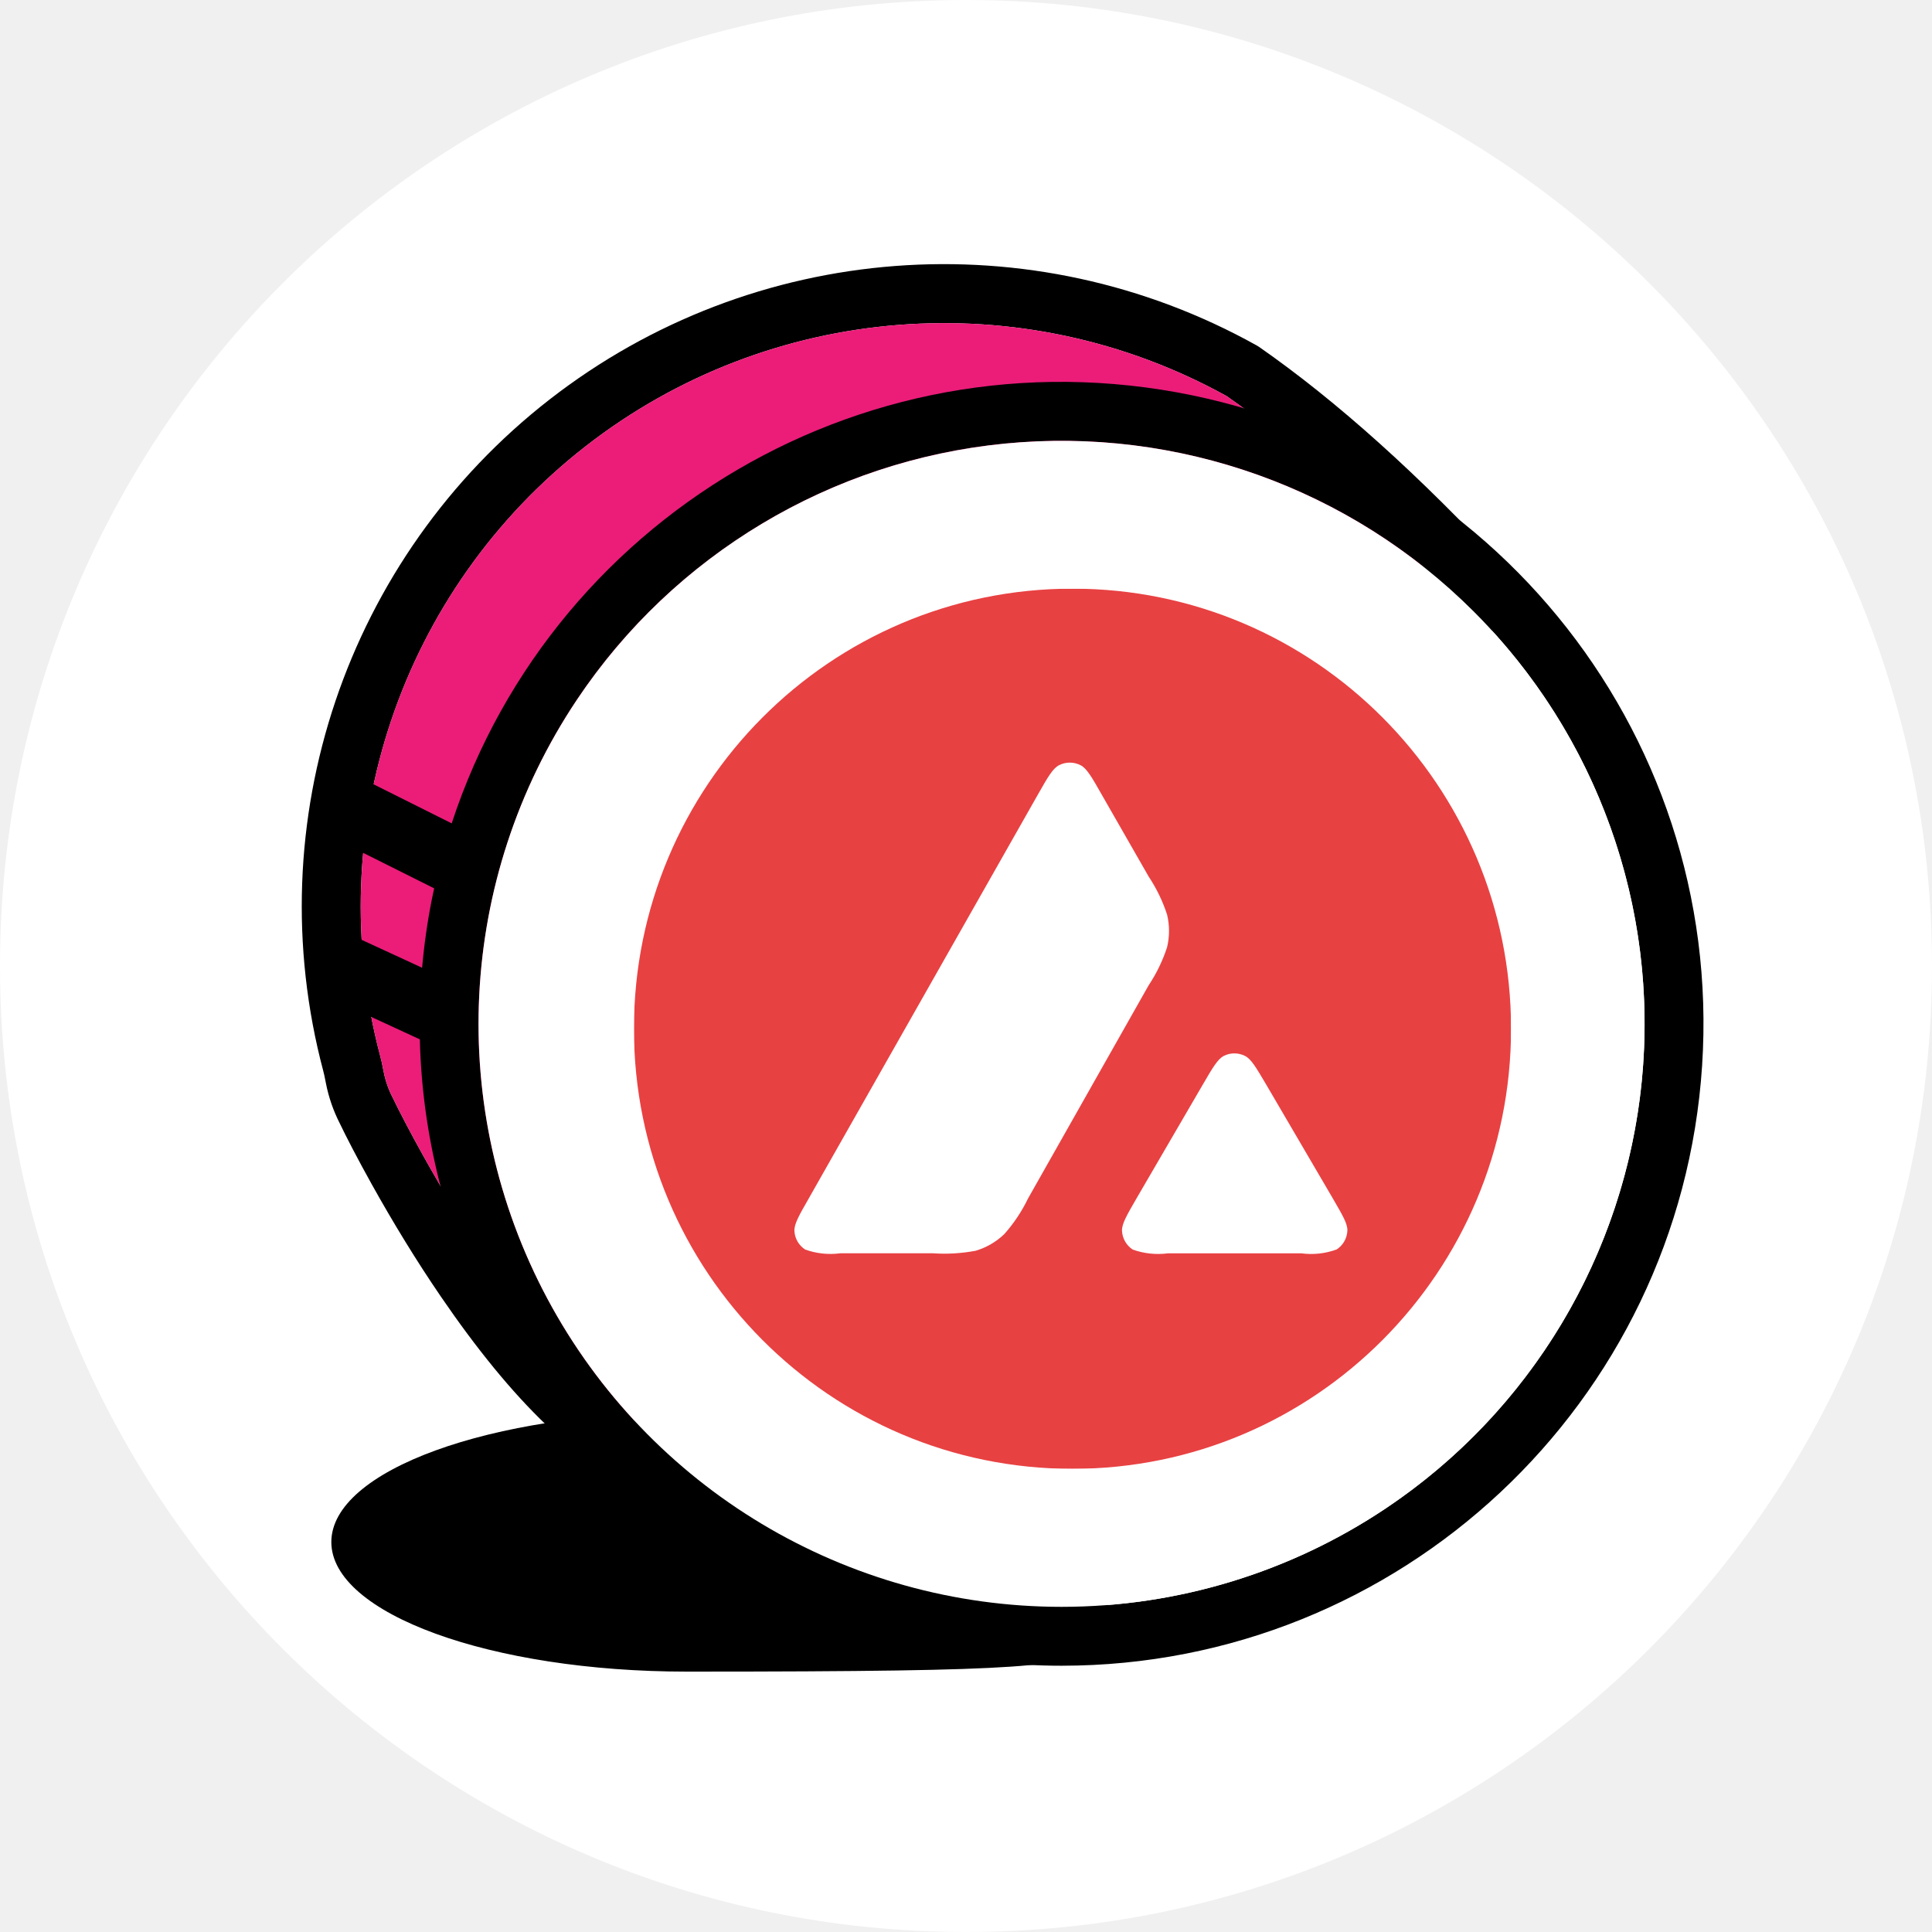
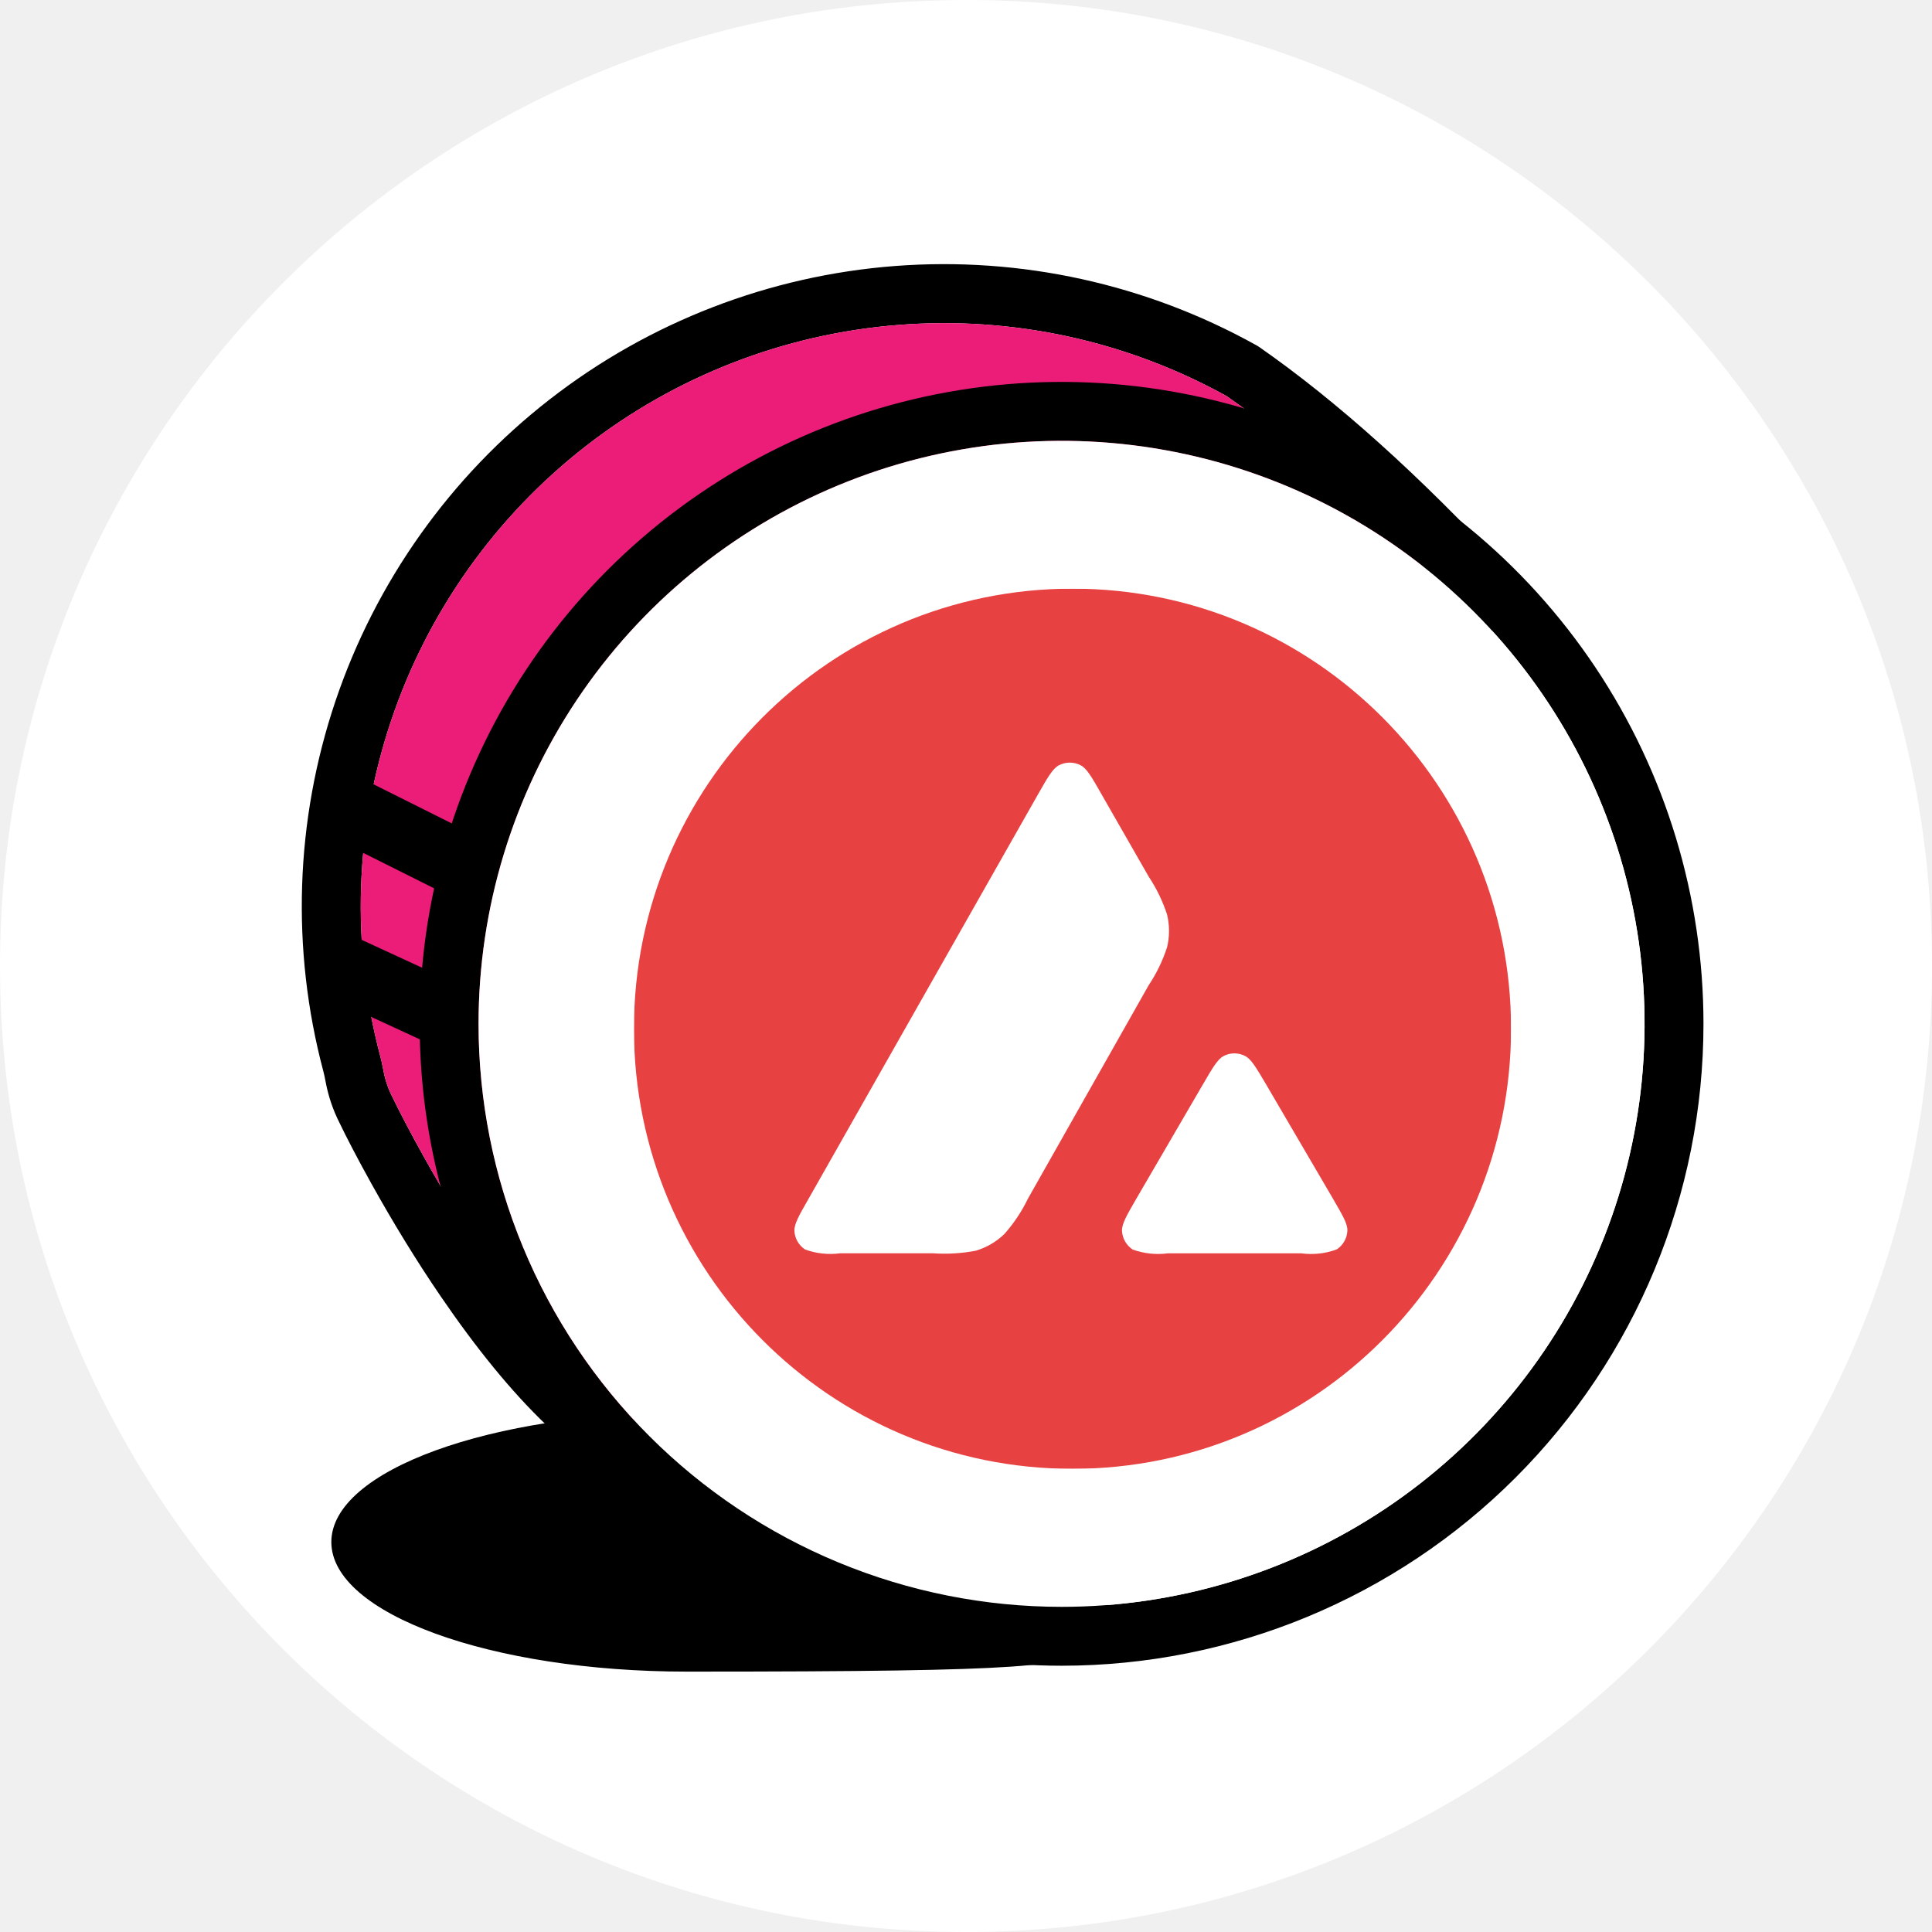
- <svg xmlns="http://www.w3.org/2000/svg" width="256" height="256" fill="none">
-   <path d="M128 256c70.692 0 128-57.308 128-128C256 57.308 198.692 0 128 0 57.308 0 0 57.307 0 128c0 70.692 57.307 128 128 128Z" fill="#fff" />
-   <path d="M91.036 221.498c47.857 0 47.857-.713 55.972-3.121 10.6-3.148-29.94-31.213-55.972-31.213s-47.133 7.685-47.133 17.165 21.1 17.169 47.133 17.169Z" fill="#000" />
-   <path d="m199.706 75.513 2.2 2.372-1.924 2.6c-62.415 84.39-98.37 122.6-113.625 117.474-9.292-3.121-18.61-12.509-27.929-26.141-3.276-4.791-6.35-9.837-9.149-14.858-1.863-3.343-3.44-6.393-4.258-8.11a20.22 20.22 0 0 1-1.835-5.313l-.042-.213c-.146-.753-.2-.99-.306-1.4a85.088 85.088 0 0 1 123.685-96.148l.324.2c10.291 7.167 21.244 17.012 32.859 29.537Zm-37.159-23.02a77.3 77.3 0 0 0-112.166 87.43c.17.636.245.995.424 1.917l.037.189a12.605 12.605 0 0 0 1.223 3.466c.747 1.567 2.248 4.469 4.031 7.67 2.69 4.826 5.643 9.672 8.774 14.252 8.42 12.316 16.77 20.727 23.972 23.147 9.607 3.227 45.774-35.058 102.931-112.1-10.377-10.955-20.119-19.612-29.226-25.971Z" fill="#000" />
-   <path d="M162.546 52.493a77.3 77.3 0 0 0-112.165 87.43c.169.636.245.995.424 1.917l.037.189a12.617 12.617 0 0 0 1.223 3.464c.747 1.567 2.248 4.469 4.03 7.67 2.69 4.826 5.644 9.672 8.775 14.252 8.419 12.316 16.769 20.727 23.972 23.147 9.607 3.227 45.774-35.058 102.931-112.1-10.377-10.955-20.12-19.611-29.227-25.969Z" fill="#EC1C79" />
-   <path d="M140.663 220.718a85.058 85.058 0 0 1-83.422-101.65 85.056 85.056 0 1 1 83.422 101.65Zm0-7.8a77.246 77.246 0 0 0 42.918-13.02 77.248 77.248 0 0 0 11.707-118.857A77.252 77.252 0 0 0 69.29 165.226a77.257 77.257 0 0 0 41.81 41.809 77.254 77.254 0 0 0 29.563 5.88v.003Z" fill="#000" />
-   <path d="M140.662 212.915a77.256 77.256 0 0 0 71.372-47.689 77.25 77.25 0 0 0-16.746-84.188A77.254 77.254 0 0 0 76.43 92.743a77.25 77.25 0 0 0 64.232 120.172Z" fill="#fff" />
-   <path d="M45.07 111.479a4.37 4.37 0 0 1 3.904-7.817l12.485 6.243a4.381 4.381 0 0 1 2.228 2.525 4.37 4.37 0 0 1-6.136 5.292l-12.482-6.243Zm-1.438 20.701a4.38 4.38 0 0 1-2.311-2.454 4.369 4.369 0 0 1 5.973-5.481l12.485 5.762a4.38 4.38 0 0 1 2.312 2.454 4.369 4.369 0 0 1-5.974 5.481l-12.485-5.762Z" fill="#000" />
-   <mask id="a" mask-type="alpha" maskUnits="userSpaceOnUse" x="84" y="78" width="117" height="117">
-     <path d="M84 78h116.222v116.627H84V78Z" fill="#fff" />
+ <svg xmlns="http://www.w3.org/2000/svg" width="256" height="256" viewBox="0 0 256 256" fill="none">
+   <path d="M128 256C198.692 256 256 198.692 256 128C256 57.307 198.692 0 128 0C57.307 0 0 57.307 0 128C0 198.692 57.307 256 128 256Z" fill="white" />
+   <path d="M91.036 221.498C138.893 221.498 138.893 220.785 147.008 218.377C157.608 215.229 117.068 187.164 91.036 187.164C65.004 187.164 43.903 194.849 43.903 204.329C43.903 213.809 65.003 221.498 91.036 221.498Z" fill="black" />
+   <path d="M199.706 75.513L201.906 77.885L199.982 80.485C137.567 164.875 101.612 203.085 86.357 197.959C77.065 194.838 67.746 185.45 58.428 171.818C55.152 167.027 52.077 161.981 49.279 156.96C47.416 153.617 45.839 150.567 45.021 148.85C44.165 147.173 43.547 145.385 43.186 143.537L43.144 143.324C42.998 142.571 42.944 142.334 42.838 141.924C38.551 125.778 39.111 108.728 44.449 92.899C49.787 77.07 59.666 63.162 72.855 52.909C86.043 42.657 101.959 36.513 118.615 35.245C135.272 33.976 151.934 37.639 166.523 45.776L166.847 45.976C177.138 53.143 188.091 62.988 199.706 75.513V75.513ZM162.547 52.493C149.291 45.152 134.169 41.87 119.063 43.054C103.956 44.237 89.53 49.835 77.579 59.151C65.628 68.466 56.678 81.089 51.842 95.45C47.007 109.811 46.499 125.276 50.381 139.923C50.55 140.559 50.626 140.918 50.805 141.84L50.842 142.029C51.078 143.238 51.49 144.406 52.065 145.495C52.812 147.062 54.313 149.964 56.096 153.165C58.785 157.991 61.739 162.837 64.87 167.417C73.289 179.733 81.639 188.144 88.842 190.564C98.449 193.791 134.616 155.506 191.773 78.464C181.396 67.509 171.654 58.852 162.547 52.493V52.493Z" fill="black" />
+   <path d="M162.546 52.493C149.29 45.153 134.168 41.87 119.062 43.054C103.955 44.238 89.53 49.836 77.579 59.151C65.628 68.467 56.678 81.09 51.842 95.45C47.007 109.811 46.499 125.276 50.381 139.923C50.55 140.559 50.626 140.918 50.805 141.84L50.842 142.029C51.078 143.237 51.49 144.404 52.065 145.493C52.812 147.06 54.313 149.962 56.096 153.163C58.785 157.989 61.739 162.835 64.87 167.415C73.289 179.731 81.639 188.142 88.842 190.562C98.449 193.789 134.616 155.504 191.773 78.462C181.396 67.507 171.653 58.851 162.546 52.493V52.493Z" fill="#EC1C79" />
+   <path d="M140.663 220.718C123.84 220.718 107.396 215.73 93.408 206.383C79.421 197.037 68.519 183.753 62.081 168.212C55.644 152.67 53.959 135.568 57.241 119.068C60.523 102.569 68.624 87.414 80.519 75.518C92.415 63.623 107.57 55.522 124.069 52.24C140.569 48.958 157.671 50.643 173.212 57.081C188.754 63.518 202.038 74.42 211.384 88.407C220.731 102.395 225.719 118.84 225.719 135.662C225.719 158.22 216.758 179.855 200.807 195.806C184.856 211.757 163.221 220.718 140.663 220.718V220.718ZM140.663 212.918C155.942 212.918 170.877 208.387 183.581 199.898C196.285 191.41 206.187 179.345 212.034 165.229C217.88 151.113 219.41 135.581 216.43 120.595C213.449 105.61 206.092 91.845 195.288 81.041C184.484 70.237 170.72 62.88 155.735 59.899C140.749 56.918 125.217 58.447 111.101 64.294C96.985 70.14 84.919 80.041 76.431 92.745C67.942 105.449 63.411 120.384 63.41 135.663C63.41 145.808 65.408 155.854 69.29 165.226C73.173 174.599 78.863 183.115 86.037 190.289C93.21 197.462 101.727 203.153 111.1 207.035C120.472 210.917 130.518 212.915 140.663 212.915V212.918Z" fill="black" />
+   <path d="M140.662 212.915C155.941 212.915 170.877 208.384 183.581 199.896C196.285 191.407 206.187 179.342 212.034 165.226C217.881 151.11 219.411 135.578 216.43 120.592C213.449 105.607 206.092 91.842 195.288 81.038C184.484 70.234 170.719 62.876 155.734 59.895C140.749 56.915 125.216 58.444 111.1 64.291C96.984 70.138 84.919 80.04 76.43 92.743C67.941 105.447 63.41 120.383 63.41 135.662C63.41 145.807 65.408 155.853 69.29 165.225C73.172 174.598 78.863 183.114 86.036 190.288C93.21 197.462 101.726 203.152 111.099 207.034C120.472 210.917 130.517 212.915 140.662 212.915V212.915Z" fill="white" />
+   <path d="M45.069 111.479C44.057 110.947 43.294 110.039 42.944 108.951C42.593 107.863 42.683 106.681 43.194 105.658C43.705 104.635 44.596 103.854 45.676 103.481C46.757 103.107 47.941 103.172 48.974 103.662L61.459 109.905C61.979 110.158 62.444 110.511 62.826 110.944C63.208 111.378 63.501 111.883 63.687 112.43C63.873 112.977 63.948 113.556 63.909 114.133C63.87 114.709 63.716 115.273 63.458 115.79C63.199 116.307 62.841 116.767 62.403 117.145C61.965 117.522 61.457 117.809 60.908 117.989C60.358 118.169 59.779 118.238 59.203 118.192C58.627 118.146 58.065 117.986 57.551 117.722L45.069 111.479Z" fill="black" />
+   <path d="M43.632 132.18C43.103 131.944 42.627 131.606 42.23 131.185C41.833 130.764 41.524 130.268 41.321 129.726C41.117 129.185 41.023 128.608 41.044 128.029C41.065 127.451 41.201 126.883 41.443 126.357C41.686 125.832 42.03 125.36 42.456 124.969C42.883 124.577 43.383 124.275 43.927 124.078C44.471 123.882 45.049 123.795 45.627 123.824C46.205 123.852 46.772 123.996 47.294 124.245L59.779 130.007C60.308 130.243 60.784 130.581 61.181 131.002C61.578 131.423 61.887 131.919 62.091 132.461C62.294 133.002 62.388 133.579 62.367 134.158C62.346 134.736 62.21 135.304 61.968 135.83C61.725 136.355 61.381 136.827 60.955 137.218C60.528 137.61 60.028 137.912 59.484 138.109C58.94 138.305 58.362 138.392 57.784 138.363C57.206 138.335 56.639 138.191 56.117 137.942L43.632 132.18Z" fill="black" />
+   <mask id="mask0" mask-type="alpha" maskUnits="userSpaceOnUse" x="84" y="78" width="117" height="117">
+     <path d="M84 78H200.222V194.627H84V78Z" fill="white" />
  </mask>
-   <g mask="url(#a)">
-     <path d="M200.222 136.314c0 32.205-26.017 58.313-58.111 58.313-32.094 0-58.111-26.108-58.111-58.313C84 104.108 110.017 78 142.111 78c32.094 0 58.111 26.108 58.111 58.314Z" fill="#E84142" />
+   <g mask="url(#mask0)">
+     <path d="M200.222 136.314C200.222 168.519 174.205 194.627 142.111 194.627C110.017 194.627 84 168.519 84 136.314C84 104.108 110.017 78 142.111 78C174.205 78 200.222 104.108 200.222 136.314Z" fill="#E84142" />
  </g>
-   <path d="M123.653 166.069h-12.322a9.883 9.883 0 0 1-4.647-.501 3.131 3.131 0 0 1-1.42-2.443c-.046-.916.592-2.042 1.872-4.274l30.421-53.623c1.295-2.278 1.951-3.417 2.776-3.838a3.14 3.14 0 0 1 2.839 0c.828.421 1.481 1.56 2.776 3.838l6.253 10.918a20.787 20.787 0 0 1 2.442 5.038 9.26 9.26 0 0 1 0 4.335 20.57 20.57 0 0 1-2.442 5.038l-15.981 28.248a20.583 20.583 0 0 1-3.151 4.726 9.306 9.306 0 0 1-3.789 2.199 22.253 22.253 0 0 1-5.627.339Zm48.772.003h-17.657a9.982 9.982 0 0 1-4.677-.498 3.15 3.15 0 0 1-1.42-2.464c-.046-.916.61-2.043 1.917-4.305l8.812-15.129c1.294-2.228 1.951-3.337 2.747-3.758a3.115 3.115 0 0 1 2.825 0c.827.421 1.465 1.527 2.775 3.743l8.854 15.129c1.31 2.262 1.982 3.386 1.933 4.305a3.127 3.127 0 0 1-1.42 2.464 9.807 9.807 0 0 1-4.689.513Z" fill="#fff" />
+   <path d="M123.653 166.069H111.331C109.764 166.276 108.17 166.104 106.684 165.568C106.272 165.301 105.929 164.94 105.683 164.516C105.436 164.092 105.293 163.615 105.264 163.125C105.218 162.209 105.856 161.083 107.136 158.851L137.557 105.228C138.852 102.95 139.508 101.811 140.333 101.39C140.773 101.167 141.259 101.051 141.753 101.051C142.246 101.051 142.732 101.167 143.172 101.39C144 101.811 144.653 102.95 145.948 105.228L152.201 116.146C153.238 117.707 154.06 119.402 154.643 121.184C154.986 122.609 154.986 124.095 154.643 125.519C154.062 127.302 153.241 128.997 152.201 130.557L136.22 158.805C135.393 160.518 134.333 162.109 133.069 163.531C131.999 164.555 130.7 165.309 129.28 165.73C127.427 166.081 125.536 166.195 123.653 166.069V166.069Z" fill="white" />
+   <path d="M172.425 166.072H154.768C153.191 166.281 151.588 166.11 150.091 165.574C149.678 165.303 149.334 164.939 149.088 164.511C148.841 164.083 148.698 163.603 148.671 163.11C148.625 162.194 149.281 161.067 150.588 158.805L159.4 143.676C160.694 141.448 161.351 140.339 162.147 139.918C162.585 139.695 163.069 139.578 163.56 139.578C164.051 139.578 164.534 139.695 164.972 139.918C165.799 140.339 166.437 141.445 167.747 143.661L176.601 158.79C177.911 161.052 178.583 162.176 178.534 163.095C178.51 163.589 178.368 164.07 178.121 164.498C177.874 164.926 177.529 165.29 177.114 165.559C175.616 166.109 174.006 166.285 172.425 166.072V166.072Z" fill="white" />
</svg>
